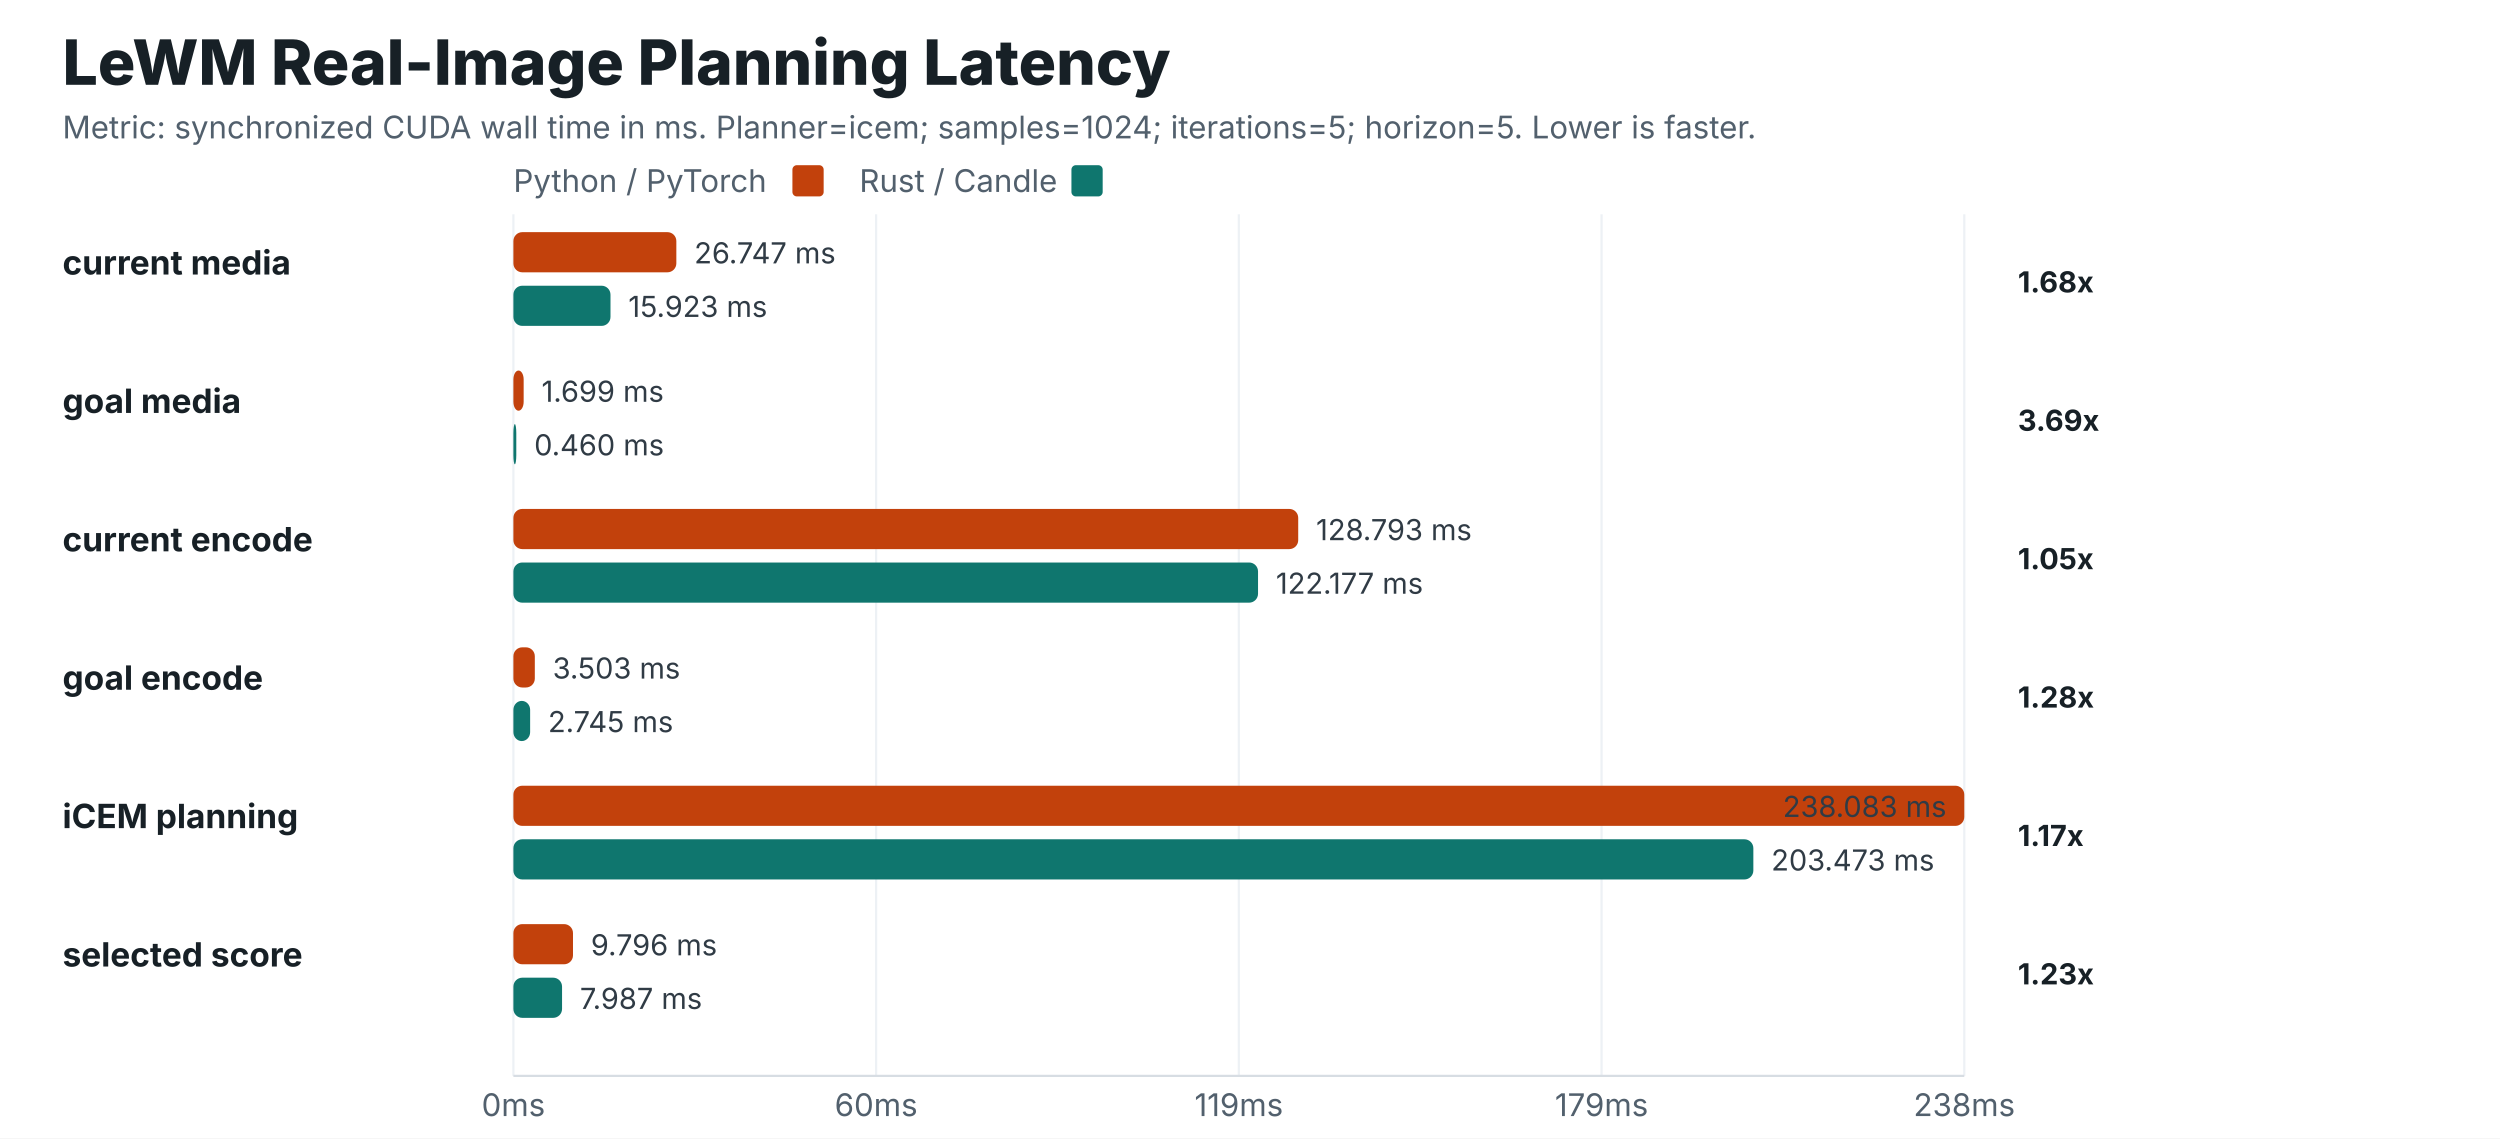
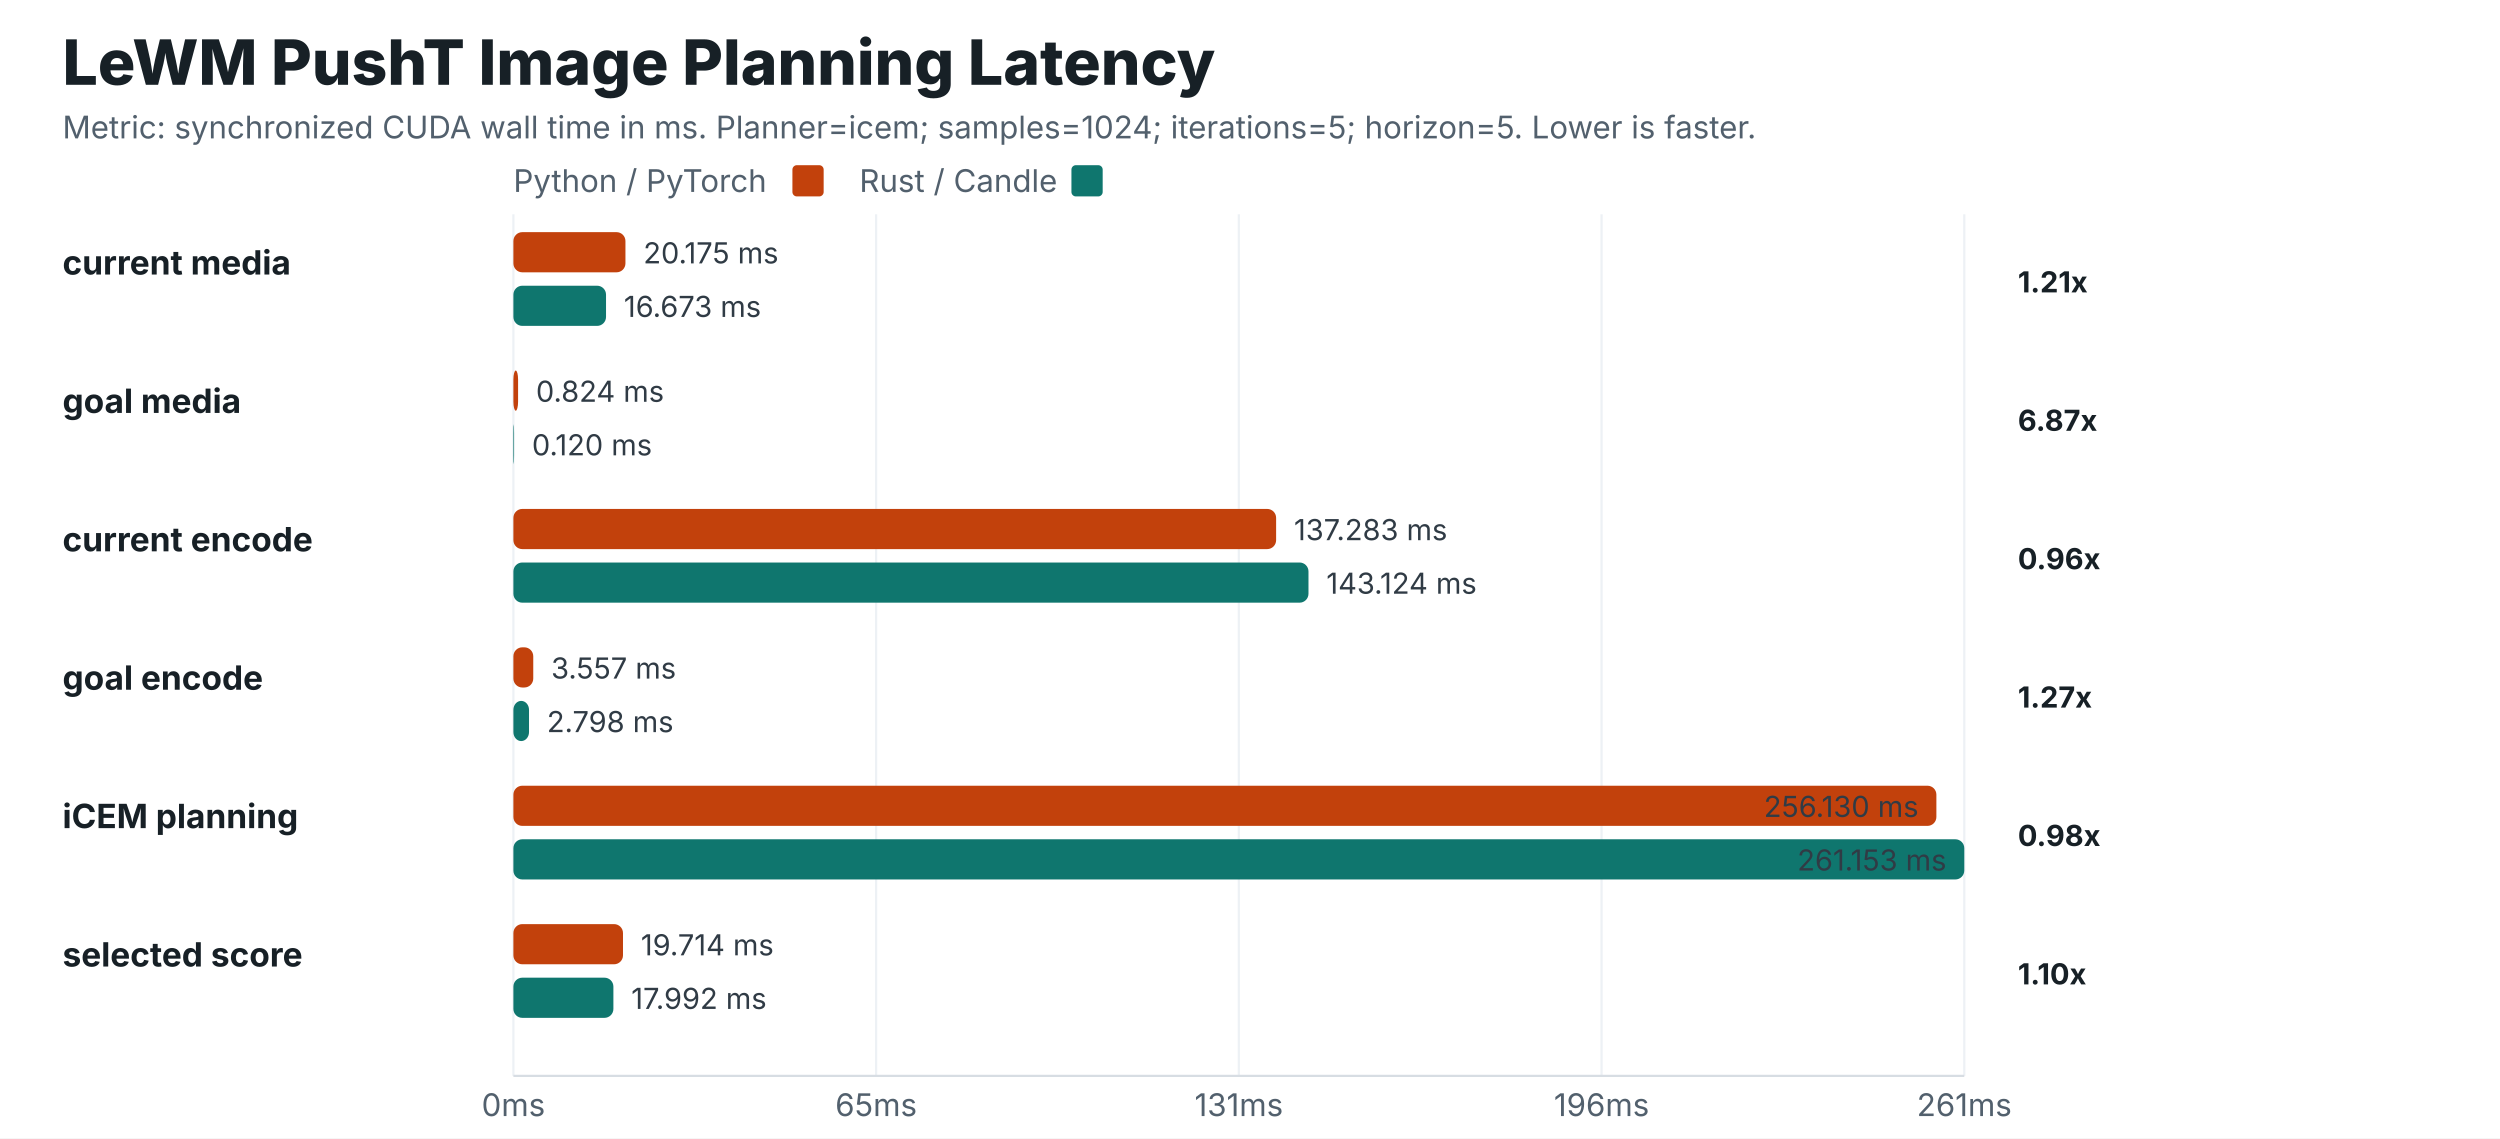
<svg xmlns="http://www.w3.org/2000/svg" width="1120" height="510" viewBox="0 0 1120 510" role="img">
  <style>
text{font-family:Inter,ui-sans-serif,system-ui,-apple-system,BlinkMacSystemFont,'Segoe UI',sans-serif;fill:#172026}
.title{font-size:28px;font-weight:760}.sub{font-size:14px;fill:#52606d}.label{font-size:15px;font-weight:650}
.value{font-size:13px;fill:#303b45}.axis{stroke:#d7dde3;stroke-width:1}.py{fill:#c2410c}.rs{fill:#0f766e}
.grid{stroke:#edf1f5;stroke-width:1}.speed{font-size:13px;font-weight:700;fill:#172026}
</style>
  <rect width="100%" height="100%" fill="#ffffff" />
-   <text class="title" x="28" y="38">LeWM Real-Image Planning Latency</text>
+   <text class="title" x="28" y="38">LeWM PushT Image Planning Latency</text>
  <text class="sub" x="28" y="62">Metric: synchronized CUDA wall time in ms. Planner=icem; samples=1024; iterations=5; horizon=5. Lower is faster.</text>
  <text class="sub" x="230" y="86">Python / PyTorch</text>
  <rect class="py" x="355" y="74" width="14" height="14" rx="2" />
  <text class="sub" x="385" y="86">Rust / Candle</text>
  <rect class="rs" x="480" y="74" width="14" height="14" rx="2" />
  <line class="grid" x1="230.0" y1="96" x2="230.0" y2="482" />
  <text class="sub" x="230.0" y="500" text-anchor="middle">0ms</text>
  <line class="grid" x1="392.5" y1="96" x2="392.5" y2="482" />
-   <text class="sub" x="392.5" y="500" text-anchor="middle">60ms</text>
+   <text class="sub" x="392.5" y="500" text-anchor="middle">65ms</text>
  <line class="grid" x1="555.0" y1="96" x2="555.0" y2="482" />
-   <text class="sub" x="555.0" y="500" text-anchor="middle">119ms</text>
+   <text class="sub" x="555.0" y="500" text-anchor="middle">131ms</text>
  <line class="grid" x1="717.5" y1="96" x2="717.5" y2="482" />
-   <text class="sub" x="717.5" y="500" text-anchor="middle">179ms</text>
+   <text class="sub" x="717.5" y="500" text-anchor="middle">196ms</text>
  <line class="grid" x1="880.0" y1="96" x2="880.0" y2="482" />
-   <text class="sub" x="880.0" y="500" text-anchor="middle">238ms</text>
+   <text class="sub" x="880.0" y="500" text-anchor="middle">261ms</text>
  <line class="axis" x1="230" y1="482" x2="880" y2="482" />
  <text class="label" x="28" y="123">current media</text>
-   <rect class="py" x="230" y="104" width="73.0" height="18" rx="4" />
-   <rect class="rs" x="230" y="128" width="43.5" height="18" rx="4" />
-   <text class="value" x="311.0" y="118" text-anchor="start">26.747 ms</text>
-   <text class="value" x="281.5" y="142" text-anchor="start">15.923 ms</text>
-   <text class="speed" x="904" y="131">1.68x</text>
+   <rect class="py" x="230" y="104" width="50.2" height="18" rx="4" />
+   <rect class="rs" x="230" y="128" width="41.5" height="18" rx="4" />
+   <text class="value" x="288.2" y="118" text-anchor="start">20.175 ms</text>
+   <text class="value" x="279.5" y="142" text-anchor="start">16.673 ms</text>
+   <text class="speed" x="904" y="131">1.21x</text>
  <text class="label" x="28" y="185">goal media</text>
-   <rect class="py" x="230" y="166" width="4.6" height="18" rx="4" />
-   <rect class="rs" x="230" y="190" width="1.3" height="18" rx="4" />
-   <text class="value" x="242.6" y="180" text-anchor="start">1.699 ms</text>
-   <text class="value" x="239.3" y="204" text-anchor="start">0.460 ms</text>
-   <text class="speed" x="904" y="193">3.69x</text>
+   <rect class="py" x="230" y="166" width="2.1" height="18" rx="4" />
+   <rect class="rs" x="230" y="190" width="0.3" height="18" rx="4" />
+   <text class="value" x="240.1" y="180" text-anchor="start">0.824 ms</text>
+   <text class="value" x="238.3" y="204" text-anchor="start">0.120 ms</text>
+   <text class="speed" x="904" y="193">6.87x</text>
  <text class="label" x="28" y="247">current encode</text>
-   <rect class="py" x="230" y="228" width="351.6" height="18" rx="4" />
-   <rect class="rs" x="230" y="252" width="333.6" height="18" rx="4" />
-   <text class="value" x="589.6" y="242" text-anchor="start">128.793 ms</text>
-   <text class="value" x="571.6" y="266" text-anchor="start">122.177 ms</text>
-   <text class="speed" x="904" y="255">1.05x</text>
+   <rect class="py" x="230" y="228" width="341.7" height="18" rx="4" />
+   <rect class="rs" x="230" y="252" width="356.2" height="18" rx="4" />
+   <text class="value" x="579.7" y="242" text-anchor="start">137.283 ms</text>
+   <text class="value" x="594.2" y="266" text-anchor="start">143.124 ms</text>
+   <text class="speed" x="904" y="255">0.96x</text>
  <text class="label" x="28" y="309">goal encode</text>
-   <rect class="py" x="230" y="290" width="9.6" height="18" rx="4" />
-   <rect class="rs" x="230" y="314" width="7.5" height="18" rx="4" />
-   <text class="value" x="247.6" y="304" text-anchor="start">3.503 ms</text>
-   <text class="value" x="245.5" y="328" text-anchor="start">2.745 ms</text>
-   <text class="speed" x="904" y="317">1.28x</text>
+   <rect class="py" x="230" y="290" width="8.9" height="18" rx="4" />
+   <rect class="rs" x="230" y="314" width="7.0" height="18" rx="4" />
+   <text class="value" x="246.9" y="304" text-anchor="start">3.557 ms</text>
+   <text class="value" x="245.0" y="328" text-anchor="start">2.798 ms</text>
+   <text class="speed" x="904" y="317">1.27x</text>
  <text class="label" x="28" y="371">iCEM planning</text>
-   <rect class="py" x="230" y="352" width="650.0" height="18" rx="4" />
-   <rect class="rs" x="230" y="376" width="555.5" height="18" rx="4" />
-   <text class="value" x="872.0" y="366" text-anchor="end">238.083 ms</text>
-   <text class="value" x="793.5" y="390" text-anchor="start">203.473 ms</text>
-   <text class="speed" x="904" y="379">1.17x</text>
+   <rect class="py" x="230" y="352" width="637.5" height="18" rx="4" />
+   <rect class="rs" x="230" y="376" width="650.0" height="18" rx="4" />
+   <text class="value" x="859.5" y="366" text-anchor="end">256.130 ms</text>
+   <text class="value" x="872.0" y="390" text-anchor="end">261.153 ms</text>
+   <text class="speed" x="904" y="379">0.98x</text>
  <text class="label" x="28" y="433">selected score</text>
-   <rect class="py" x="230" y="414" width="26.7" height="18" rx="4" />
-   <rect class="rs" x="230" y="438" width="21.8" height="18" rx="4" />
-   <text class="value" x="264.7" y="428" text-anchor="start">9.796 ms</text>
-   <text class="value" x="259.8" y="452" text-anchor="start">7.987 ms</text>
-   <text class="speed" x="904" y="441">1.23x</text>
+   <rect class="py" x="230" y="414" width="49.1" height="18" rx="4" />
+   <rect class="rs" x="230" y="438" width="44.8" height="18" rx="4" />
+   <text class="value" x="287.1" y="428" text-anchor="start">19.714 ms</text>
+   <text class="value" x="282.8" y="452" text-anchor="start">17.992 ms</text>
+   <text class="speed" x="904" y="441">1.10x</text>
</svg>
